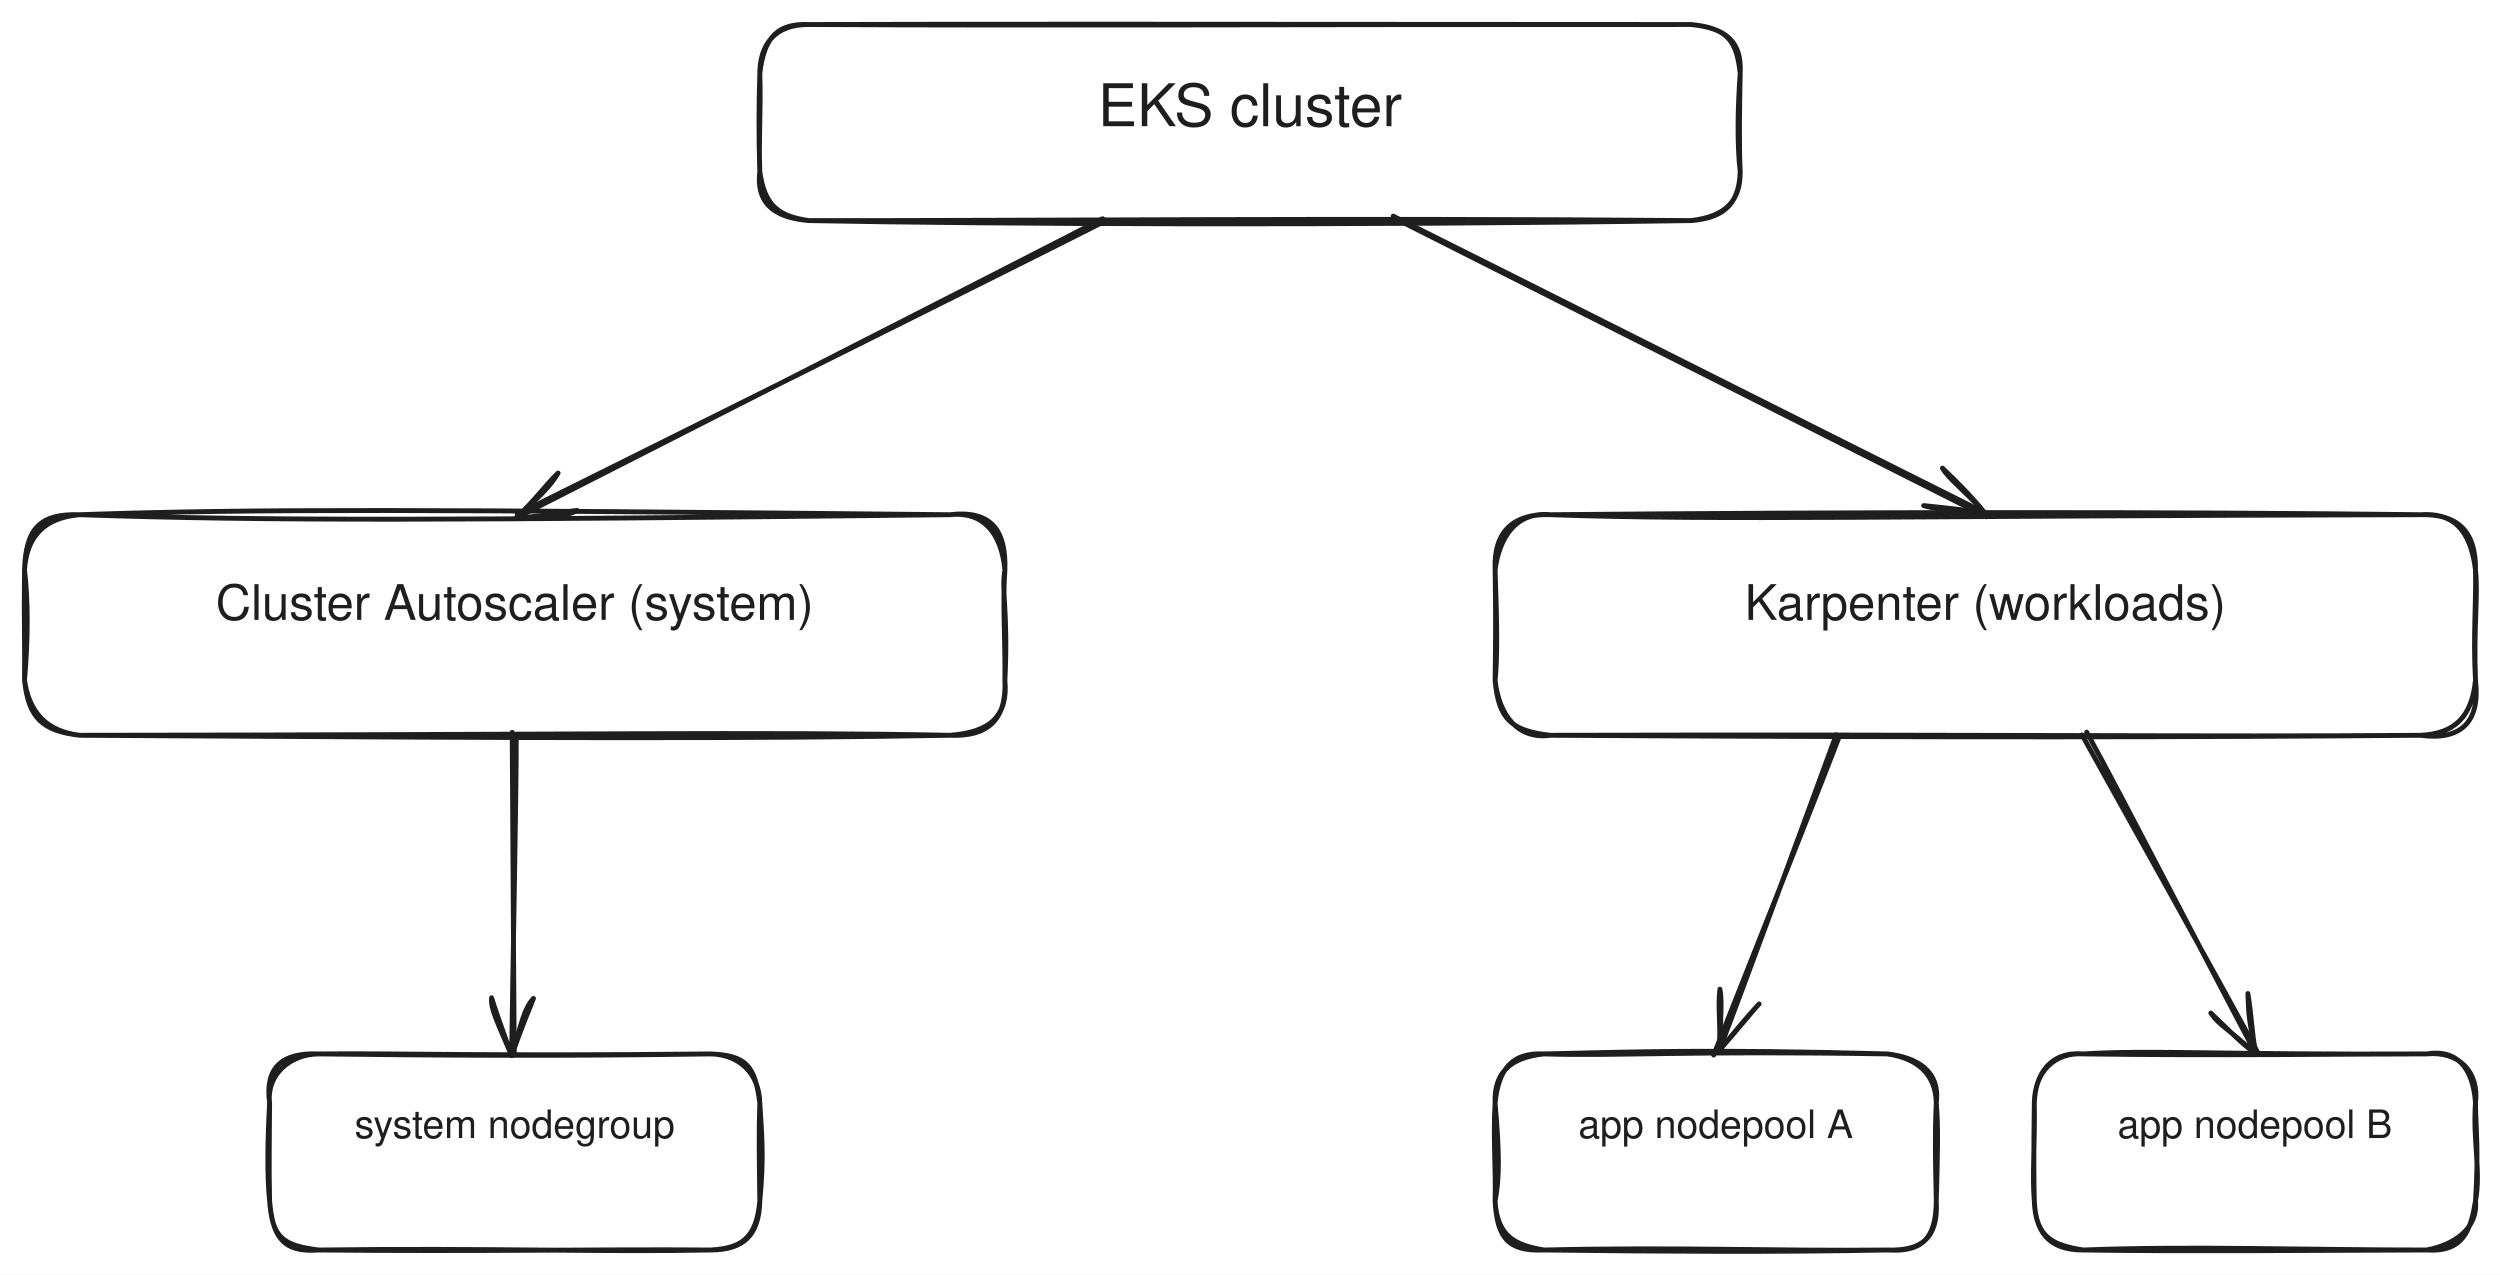
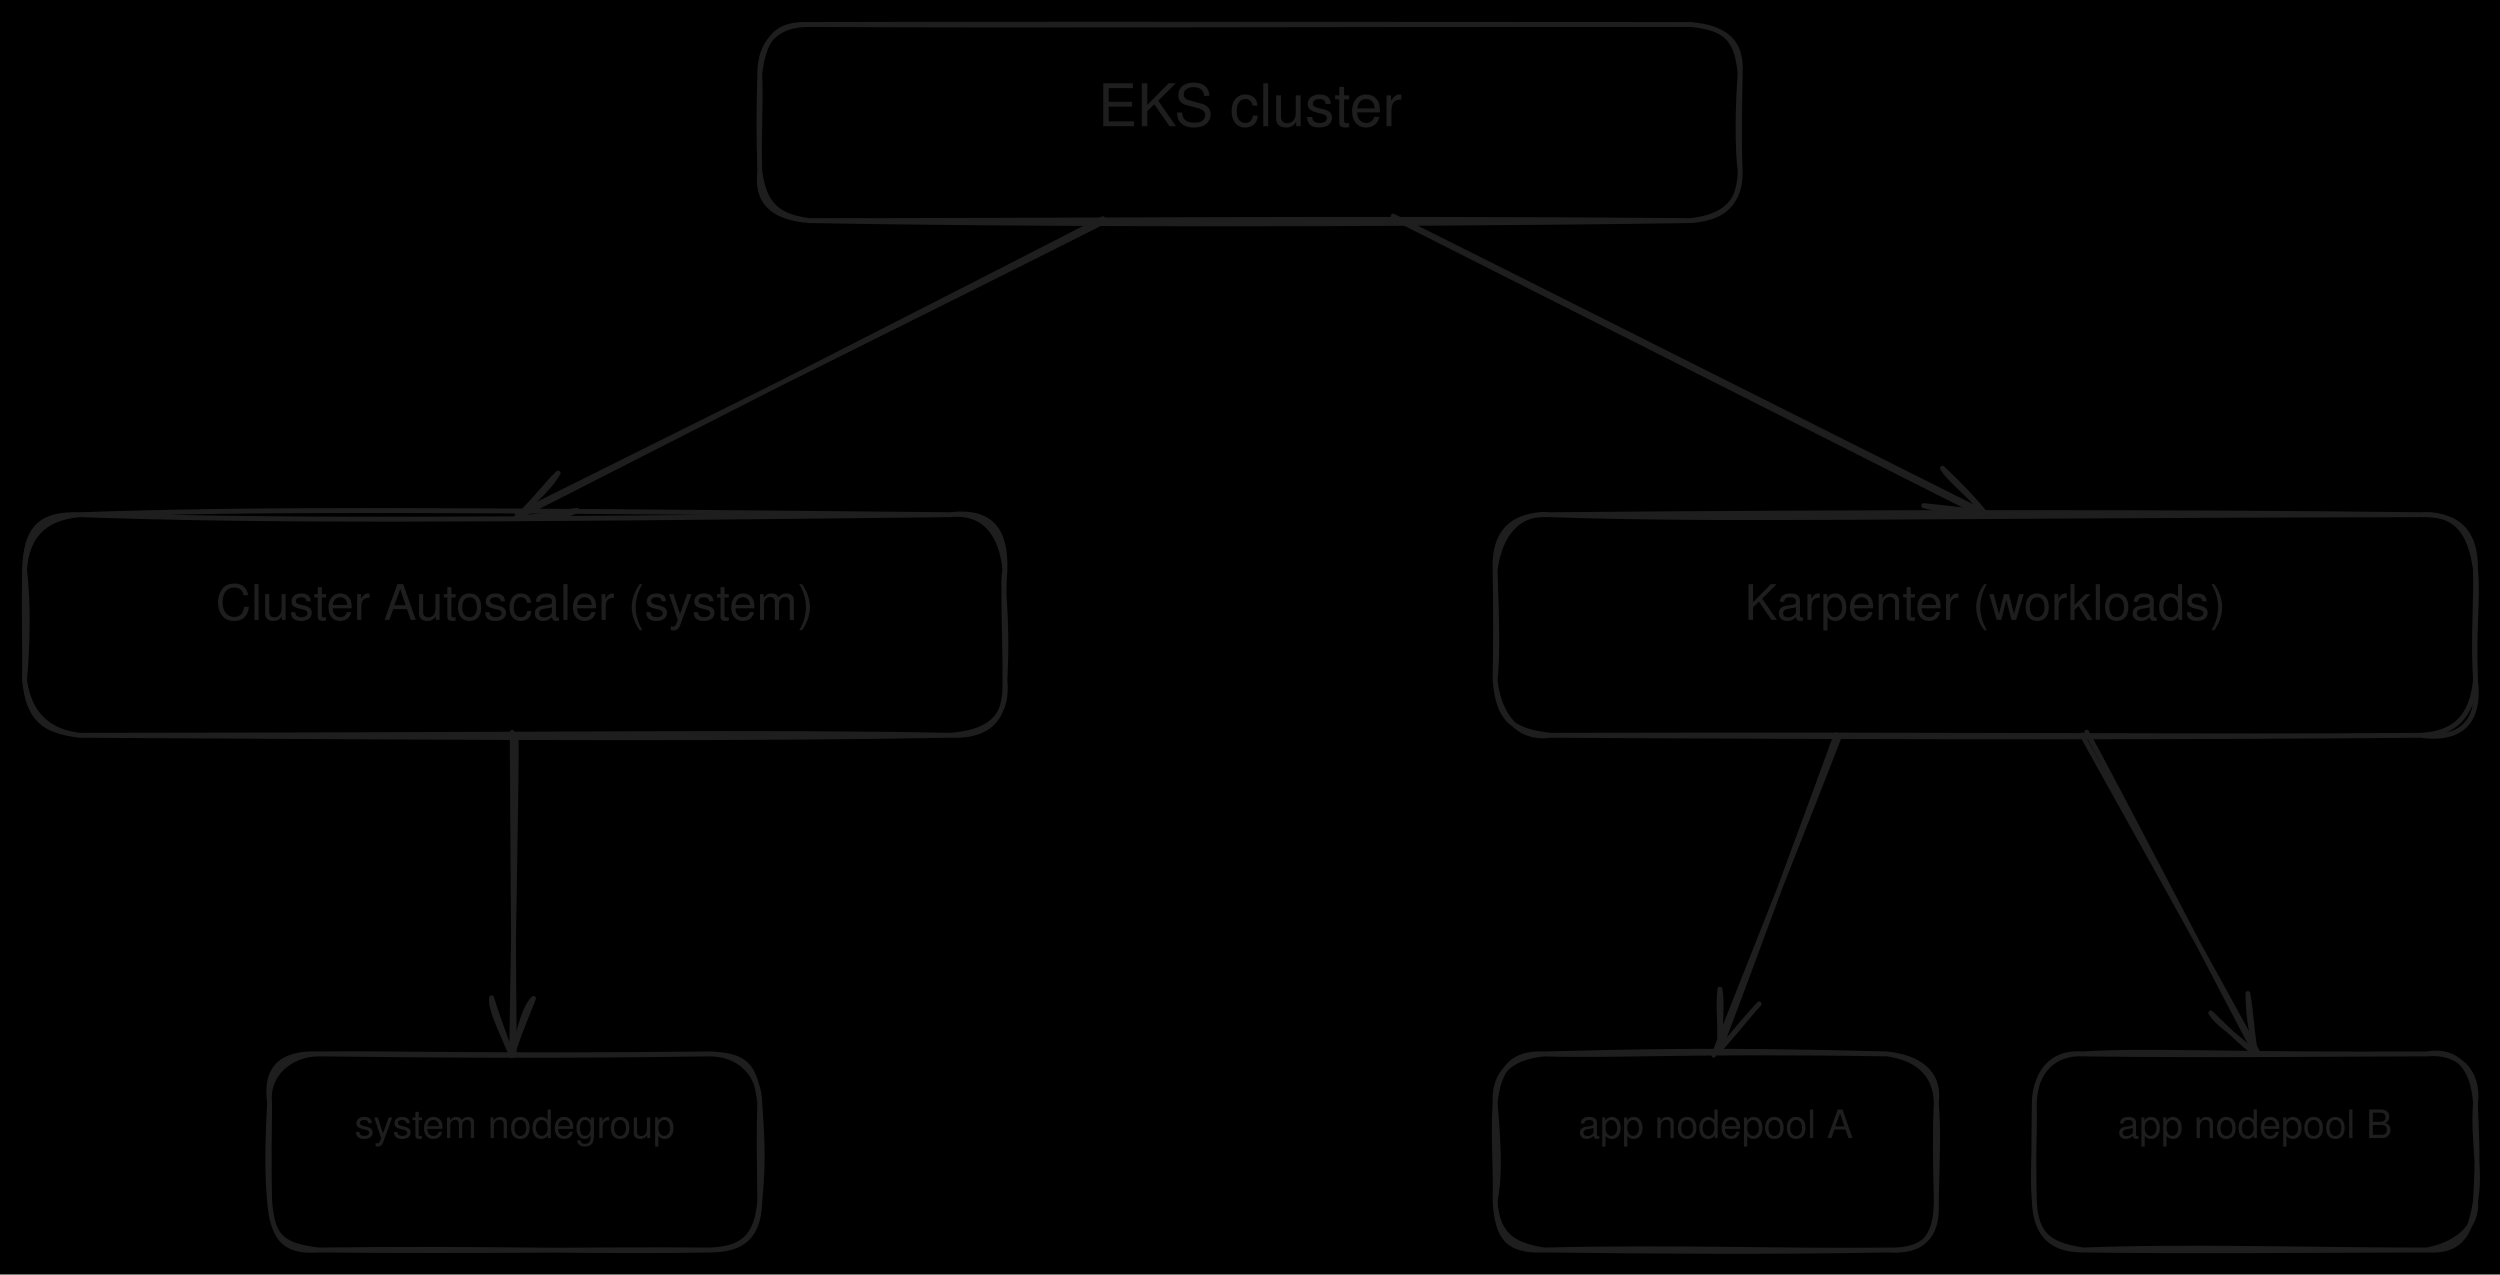
<svg xmlns="http://www.w3.org/2000/svg" width="1020" height="520" viewBox="0 0 1020 520">
-   <path fill="#fff" d="M0 0h1020v520H0z" />
+   <path d="M0 0h1020v520H0z" />
  <path fill="none" stroke="#1e1e1e" stroke-linecap="round" stroke-width="2" d="M330 10c71.27-.21 144.14-.13 360 0m-360 0c97.58.53 195.99-.08 360 0m0 0c14.3 1.45 20.77 7.03 20 20m-20-20c15 1.49 18.58 6.75 20 20m0 0c-1.05 14.02-1.26 29.67 0 40m0-40c-.25 13.75-.55 27.66 0 40m0 0c.13 11.88-5.78 18.26-20 20m20-20c-.41 15.08-8.75 19.03-20 20m0 0c-138.91-1.18-275.66.13-360 0m360 0c-143.47 2.11-286.42 1.41-360 0m0 0c-11.91-1.03-21.75-5.38-20-20m20 20c-12.44-1.78-18.08-6.15-20-20m0 0c-.5-15.14-.38-27.79 0-40m0 40c-.54-12.32.5-25.37 0-40m0 0c.03-11.69 5.96-20.1 20-20m-20 20c1.75-15.52 7.85-20.48 20-20" />
-   <text x="160" y="21.48" fill="#1e1e1e" dominant-baseline="alphabetic" font-family="Helvetica, Segoe UI Emoji" font-size="24" style="white-space:pre" text-anchor="middle" transform="translate(350 30)">EKS cluster</text>
+   <text x="160" y="21.48" fill="#1e1e1e" dominant-baseline="alphabetic" font-family="Helvetica, Arial, sans-serif" font-size="24" style="white-space:pre" text-anchor="middle" transform="translate(350 30)">EKS cluster</text>
  <path fill="none" stroke="#1e1e1e" stroke-linecap="round" stroke-width="2" d="M32.5 210c71.36-2.45 141.73-2.11 355 0m-355 0c76.59 2.62 153.22 2.28 355 0m0 0c13.37-1.49 21.03 7.12 22.5 22.5M387.5 210c17.07-1.99 23.01 6.44 22.5 22.5m0 0c-1.52 8.93 1.39 16.96 0 45m0-45c-1 13.88.2 28.01 0 45m0 0c1.32 14.35-5.64 21.32-22.5 22.5m22.5-22.5c.81 16.87-7.71 23.15-22.5 22.5m0 0c-75.78-1.52-153.33-.17-355 0m355 0c-81.97 1.44-163.21 1.18-355 0m0 0c-13.35-1.61-20.6-9.15-22.5-22.5M32.5 300c-15.05-1.81-20.86-6.79-22.5-22.5m0 0c1.44-16.35 1.52-32.15 0-45m0 45c.22-12.51-.3-23.65 0-45m0 0c.9-13.37 7.69-21.21 22.5-22.5M10 232.5c.51-16.73 6.11-23.04 22.5-22.5" />
-   <text x="180" y="17.9" fill="#1e1e1e" dominant-baseline="alphabetic" font-family="Helvetica, Segoe UI Emoji" font-size="20" style="white-space:pre" text-anchor="middle" transform="translate(30 235)">Cluster Autoscaler (system)</text>
+   <text x="180" y="17.9" fill="#1e1e1e" dominant-baseline="alphabetic" font-family="Helvetica, Arial, sans-serif" font-size="20" style="white-space:pre" text-anchor="middle" transform="translate(30 235)">Cluster Autoscaler (system)</text>
  <path fill="none" stroke="#1e1e1e" stroke-linecap="round" stroke-width="2" d="M632.5 210c69.89 2.42 141.33.44 355 0m-355 0c127.95-1.14 255.16-1.2 355 0m0 0c14.78-.43 22.79 6.38 22.5 22.5M987.5 210c12.86-.87 20.34 5.31 22.5 22.5m0 0c1.14 11.01-.83 22.57 0 45m0-45c.3 14.31-1.01 26.94 0 45m0 0c-1.49 15.15-8.67 21.88-22.5 22.5m22.5-22.5c2.03 17-5.84 24.77-22.5 22.5m0 0c-88.13.73-174.26-.46-355 0m355 0c-92.18.76-185.98.95-355 0m0 0c-13.12 1.82-20.95-8.1-22.5-22.5m22.5 22.5c-15.98-1.85-21.14-6.59-22.5-22.5m0 0c.25-15.73.29-28.83 0-45m0 45c.93-9.11.85-20.75 0-45m0 0c1.77-13.37 8.59-23.83 22.5-22.5M610 232.5c-.73-16.27 8.14-23.09 22.5-22.5" />
-   <text x="180" y="17.9" fill="#1e1e1e" dominant-baseline="alphabetic" font-family="Helvetica, Segoe UI Emoji" font-size="20" style="white-space:pre" text-anchor="middle" transform="translate(630 235)">Karpenter (workloads)</text>
+   <text x="180" y="17.9" fill="#1e1e1e" dominant-baseline="alphabetic" font-family="Helvetica, Arial, sans-serif" font-size="20" style="white-space:pre" text-anchor="middle" transform="translate(630 235)">Karpenter (workloads)</text>
  <path fill="none" stroke="#1e1e1e" stroke-linecap="round" stroke-width="2" d="M130 430c31.8-.36 65.94.96 160 0m-160 0c49.52.58 96.64.93 160 0m0 0c14.52.62 18.04 4.8 20 20m-20-20c11.59.26 19.77 7.93 20 20m0 0c.67 11.72 1.82 21.46 0 40m0-40c-.42 11.34-.23 23.08 0 40m0 0c-.3 14.29-6.87 19.93-20 20m20-20c-1.34 15.45-7.73 19.29-20 20m0 0c-43.66.92-90.37-.89-160 0m160 0c-46.43-.37-93.06.65-160 0m0 0c-15.23 1.24-18.8-6.21-20-20m20 20c-15.26-1.88-18.92-5.57-20-20m0 0c-.97-9.66-.96-22.62 0-40m0 40c-.38-14.83-.02-30.08 0-40m0 0c-1.36-11.71 8.65-19.94 20-20m-20 20c-1.97-14.14 4.73-20.65 20-20" />
-   <text x="80" y="14.32" fill="#1e1e1e" dominant-baseline="alphabetic" font-family="Helvetica, Segoe UI Emoji" font-size="16" style="white-space:pre" text-anchor="middle" transform="translate(130 450)">system nodegroup</text>
+   <text x="80" y="14.32" fill="#1e1e1e" dominant-baseline="alphabetic" font-family="Helvetica, Arial, sans-serif" font-size="16" style="white-space:pre" text-anchor="middle" transform="translate(130 450)">system nodegroup</text>
  <path fill="none" stroke="#1e1e1e" stroke-linecap="round" stroke-width="2" d="M630 430c29.51.94 57.28-1.34 140 0m-140 0c34.01-.78 68.37-1.99 140 0m0 0c11.92 1.68 19.8 8.05 20 20m-20-20c11.99 1.38 21.7 6.8 20 20m0 0c-.63 13.62-.35 22.72 0 40m0-40c.85 9.87.54 20.22 0 40m0 0c.89 15.09-5.9 20.49-20 20m20-20c-.12 15.58-5.86 20.91-20 20m0 0c-44.41.5-86.01-1.28-140 0m140 0c-45.41.87-90.68.6-140 0m0 0c-15 .67-19.16-5.15-20-20m20 20c-11.6-1.92-19.21-5.38-20-20m0 0c1.81-9.17 1.78-19.57 0-40m0 40c.34-13.67-.86-25.65 0-40m0 0c-.49-11.72 5.55-18.56 20-20m-20 20c1.39-13.69 6.76-20.7 20-20" />
-   <text x="70" y="14.32" fill="#1e1e1e" dominant-baseline="alphabetic" font-family="Helvetica, Segoe UI Emoji" font-size="16" style="white-space:pre" text-anchor="middle" transform="translate(630 450)">app nodepool A</text>
+   <text x="70" y="14.32" fill="#1e1e1e" dominant-baseline="alphabetic" font-family="Helvetica, Arial, sans-serif" font-size="16" style="white-space:pre" text-anchor="middle" transform="translate(630 450)">app nodepool A</text>
  <path fill="none" stroke="#1e1e1e" stroke-linecap="round" stroke-width="2" d="M850 430c27.23-1.7 56.65.42 140 0m-140 0c54.56.76 110.23-.02 140 0m0 0c13.33-1.26 21.56 7.31 20 20m-20-20c12.39-2.1 19.03 5.66 20 20m0 0c-1.13 15.52 2.28 27.98 0 40m0-40c.13 10.4 1.32 19.36 0 40m0 0c-1.92 11.89-4.94 21.05-20 20m20-20c1.1 11.11-8.59 17.93-20 20m0 0c-46.69.04-96.72-1.7-140 0m140 0c-50.24.16-100.01.6-140 0m0 0c-14.77.09-19.51-8.1-20-20m20 20c-12.53-1.95-19.49-5.18-20-20m0 0c-.21-8.68-.28-20.52 0-40m0 40c-.93-10.51.29-23.23 0-40m0 0c.39-11.73 6.45-21.17 20-20m-20 20c.14-13.23 8.79-20.76 20-20" />
-   <text x="70" y="14.32" fill="#1e1e1e" dominant-baseline="alphabetic" font-family="Helvetica, Segoe UI Emoji" font-size="16" style="white-space:pre" text-anchor="middle" transform="translate(850 450)">app nodepool B</text>
+   <text x="70" y="14.32" fill="#1e1e1e" dominant-baseline="alphabetic" font-family="Helvetica, Arial, sans-serif" font-size="16" style="white-space:pre" text-anchor="middle" transform="translate(850 450)">app nodepool B</text>
  <g fill="none" stroke="#1e1e1e" stroke-linecap="round" stroke-width="2">
    <path d="M450.88 90.19c-39.63 20.13-199.87 99.74-239.84 119.65m238.84-120.6c-39.59 20.41-199.4 101.79-239.24 122.05" />
    <path d="M227.7 193.01c-3.26 5.54-7.27 9.27-17.06 18.28m17.06-18.28c-5.17 4.91-9.1 10.72-17.06 18.28m24.82-3.04c-4.7 2.54-10.27 3.2-24.82 3.04m24.82-3.04c-7.29.8-13.32 2.48-24.82 3.04" />
  </g>
  <g fill="none" stroke="#1e1e1e" stroke-linecap="round" stroke-width="2">
    <path d="M569.92 89.5c40.27 20.27 200.39 101.18 240.5 121.35m-242-122.66c40.26 20.01 201 100.94 241.28 120.98" />
    <path d="M784.86 206.29c4.14 1.3 11.37 2.13 24.84 2.88m-24.84-2.88c9.15.91 17.92 1.97 24.84 2.88" />
    <path d="M792.52 191c2.5 4.37 8.19 8.27 17.18 18.17M792.52 191c6.56 6.21 12.71 12.52 17.18 18.17" />
  </g>
  <g fill="none" stroke="#1e1e1e" stroke-linecap="round" stroke-width="2">
    <path d="M208.97 298.81c.16 21.68.65 108.95.83 130.64m.83-128.64c.09 21.87-1.67 108.4-1.88 129.89m-8.19-23.62c-.44 4.49 2.27 9.69 8.19 23.62m-8.19-23.62c1.67 5.46 3.27 9.83 8.19 23.62" />
    <path d="M217.66 407.35c-3.88 4.28-4.6 9.43-8.91 23.35m8.91-23.35c-2 5.31-4.08 9.62-8.91 23.35" />
  </g>
  <g fill="none" stroke="#1e1e1e" stroke-linecap="round" stroke-width="2">
    <path d="M750.41 300.53c-8.27 21.8-42.76 108.38-51.23 129.93m49.99-130.7c-7.79 21.47-39.28 106.94-47.71 128.82" />
    <path d="M701.72 403.58c.75 3.66.59 9.34-.26 25m.26-25c-.93 7.73.41 13.41-.26 25m16.26-18.98c-2.44 2.5-5.82 6.97-16.26 18.98m16.26-18.98c-5.54 6.01-8.79 9.96-16.26 18.98" />
  </g>
  <g fill="none" stroke="#1e1e1e" stroke-linecap="round" stroke-width="2">
    <path d="M849.45 299.84c12.03 21.54 59.91 107.42 71.51 129.23m-69.59-130.35c12.05 21.67 57.46 109.73 69.14 131.4m-18.5-16.81c3.43 5.06 5.86 5.29 18.5 16.81m-18.5-16.81c6.96 6.68 12.59 12.44 18.5 16.81" />
    <path d="M917.14 405.35c.38 6.59-.23 8.42 3.37 24.77m-3.37-24.77c1.59 9.63 1.78 18.25 3.37 24.77" />
  </g>
</svg>
